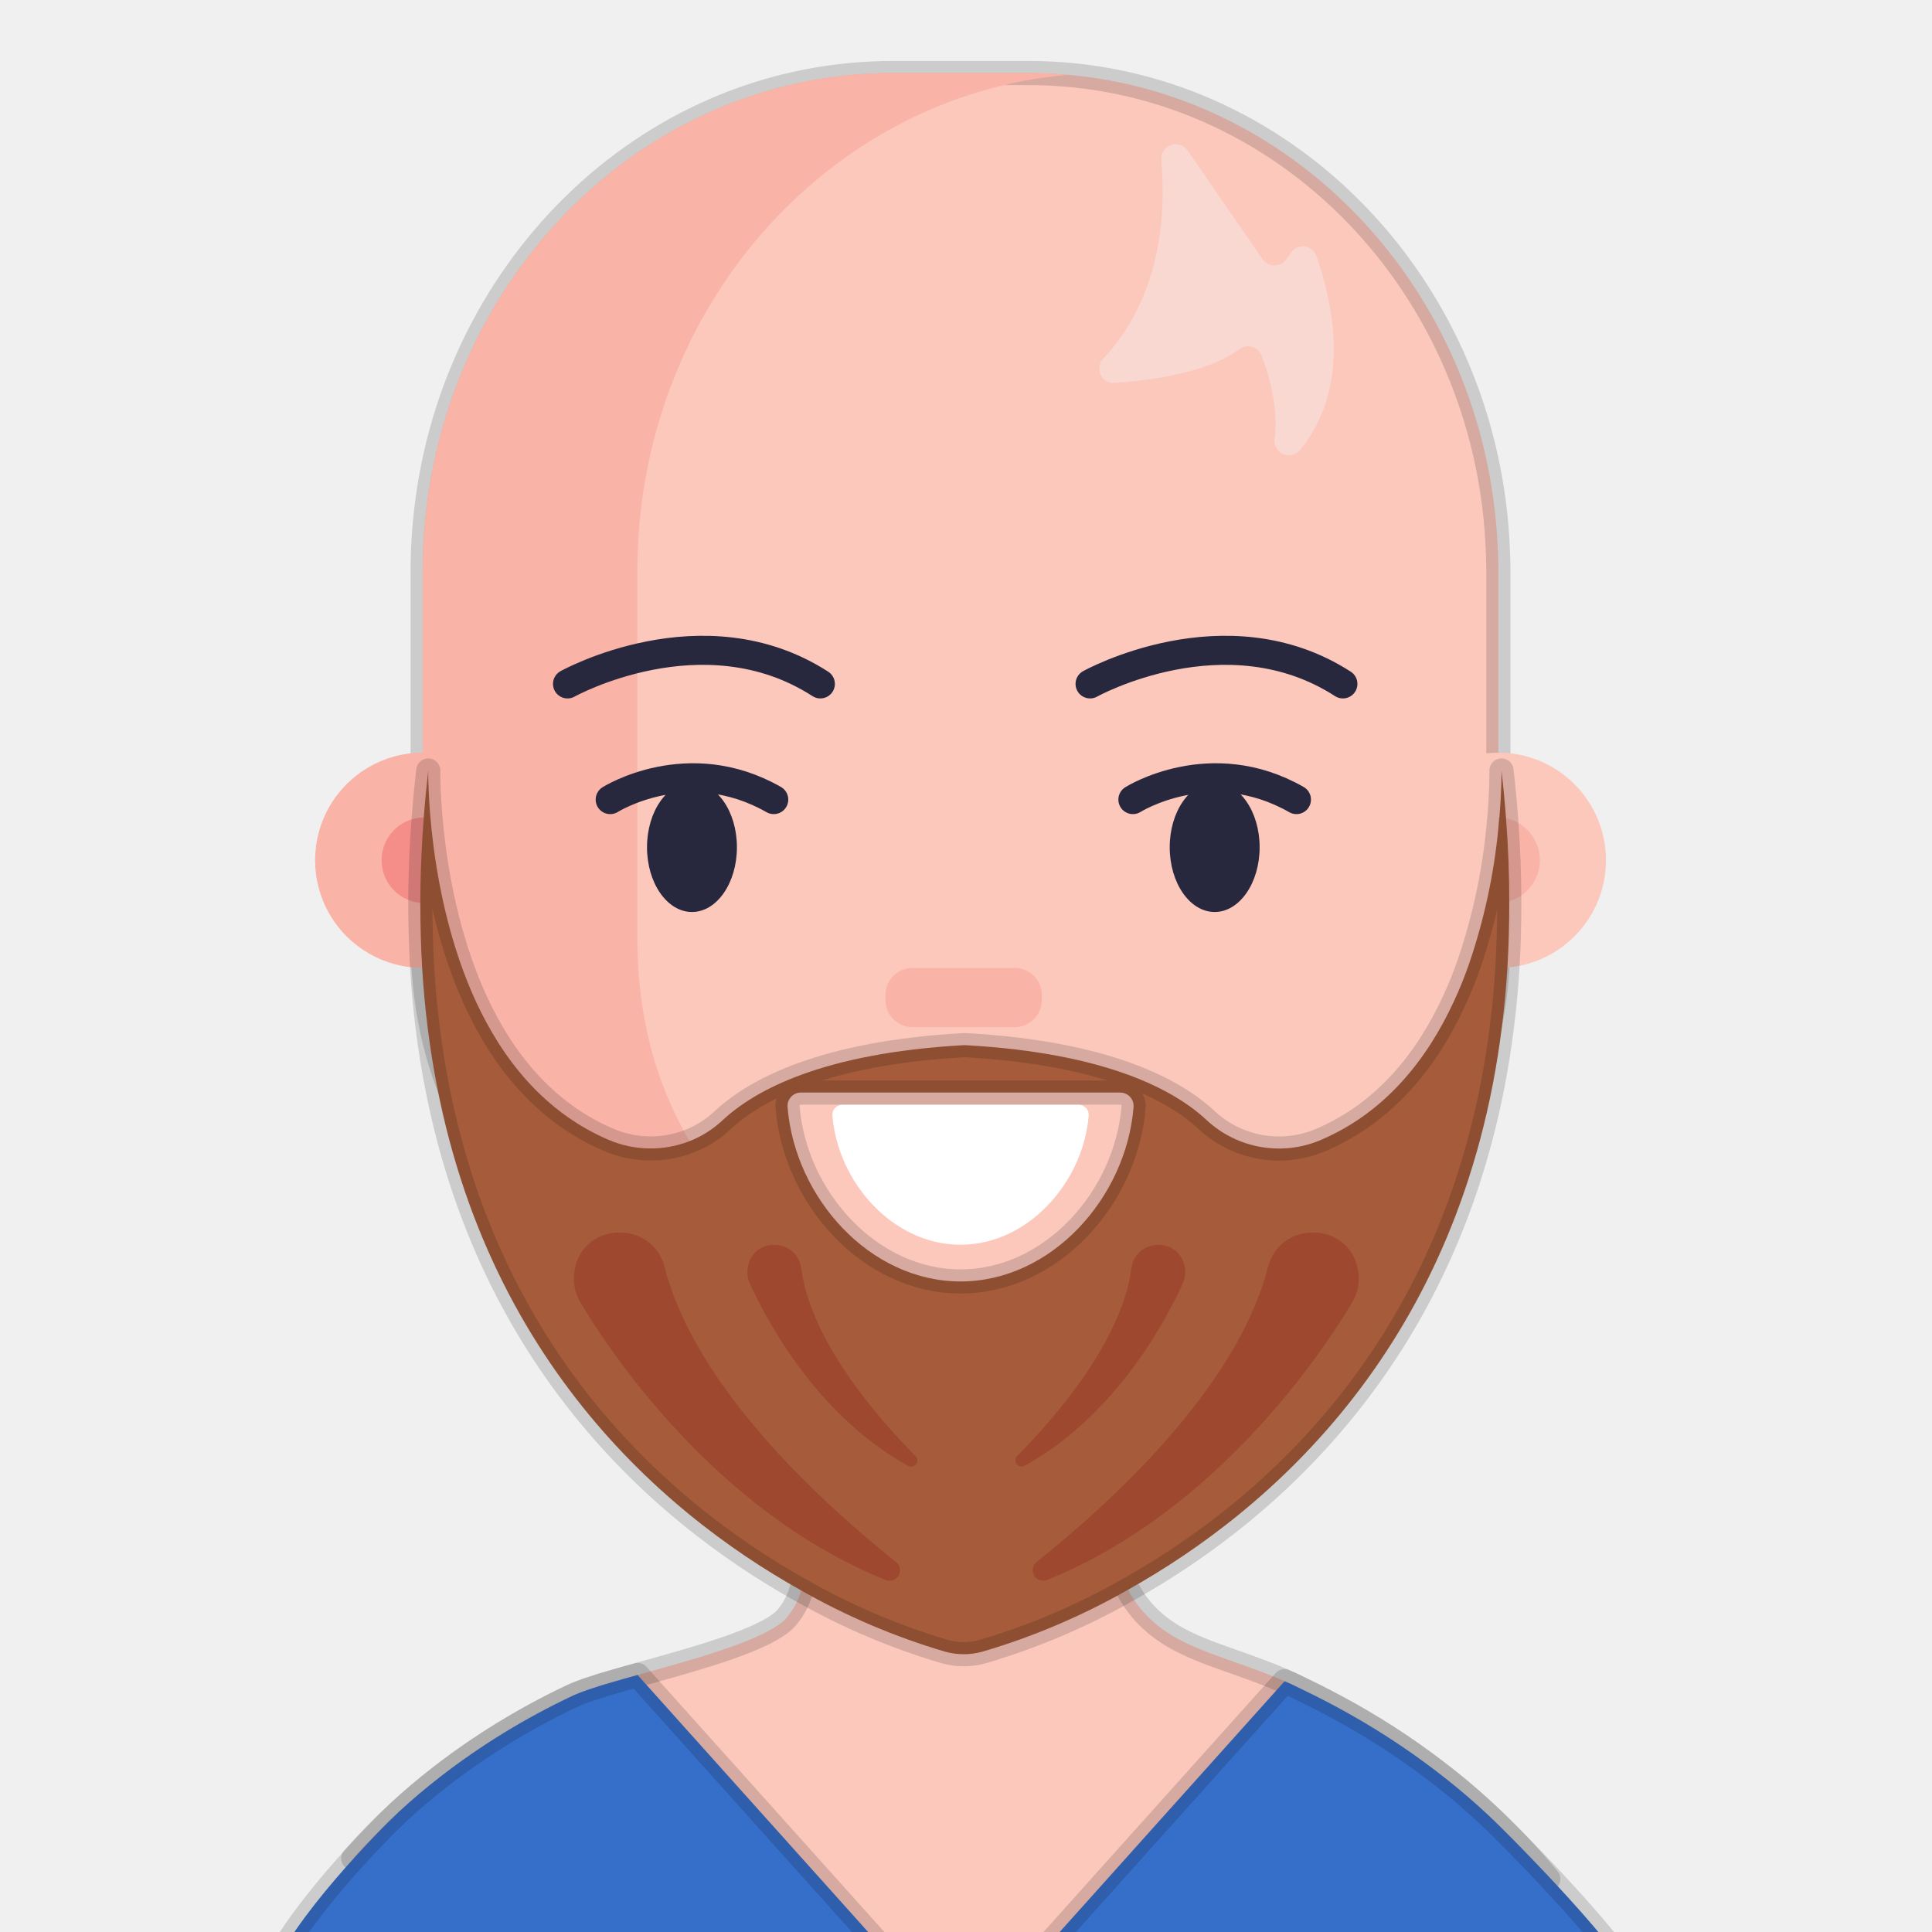
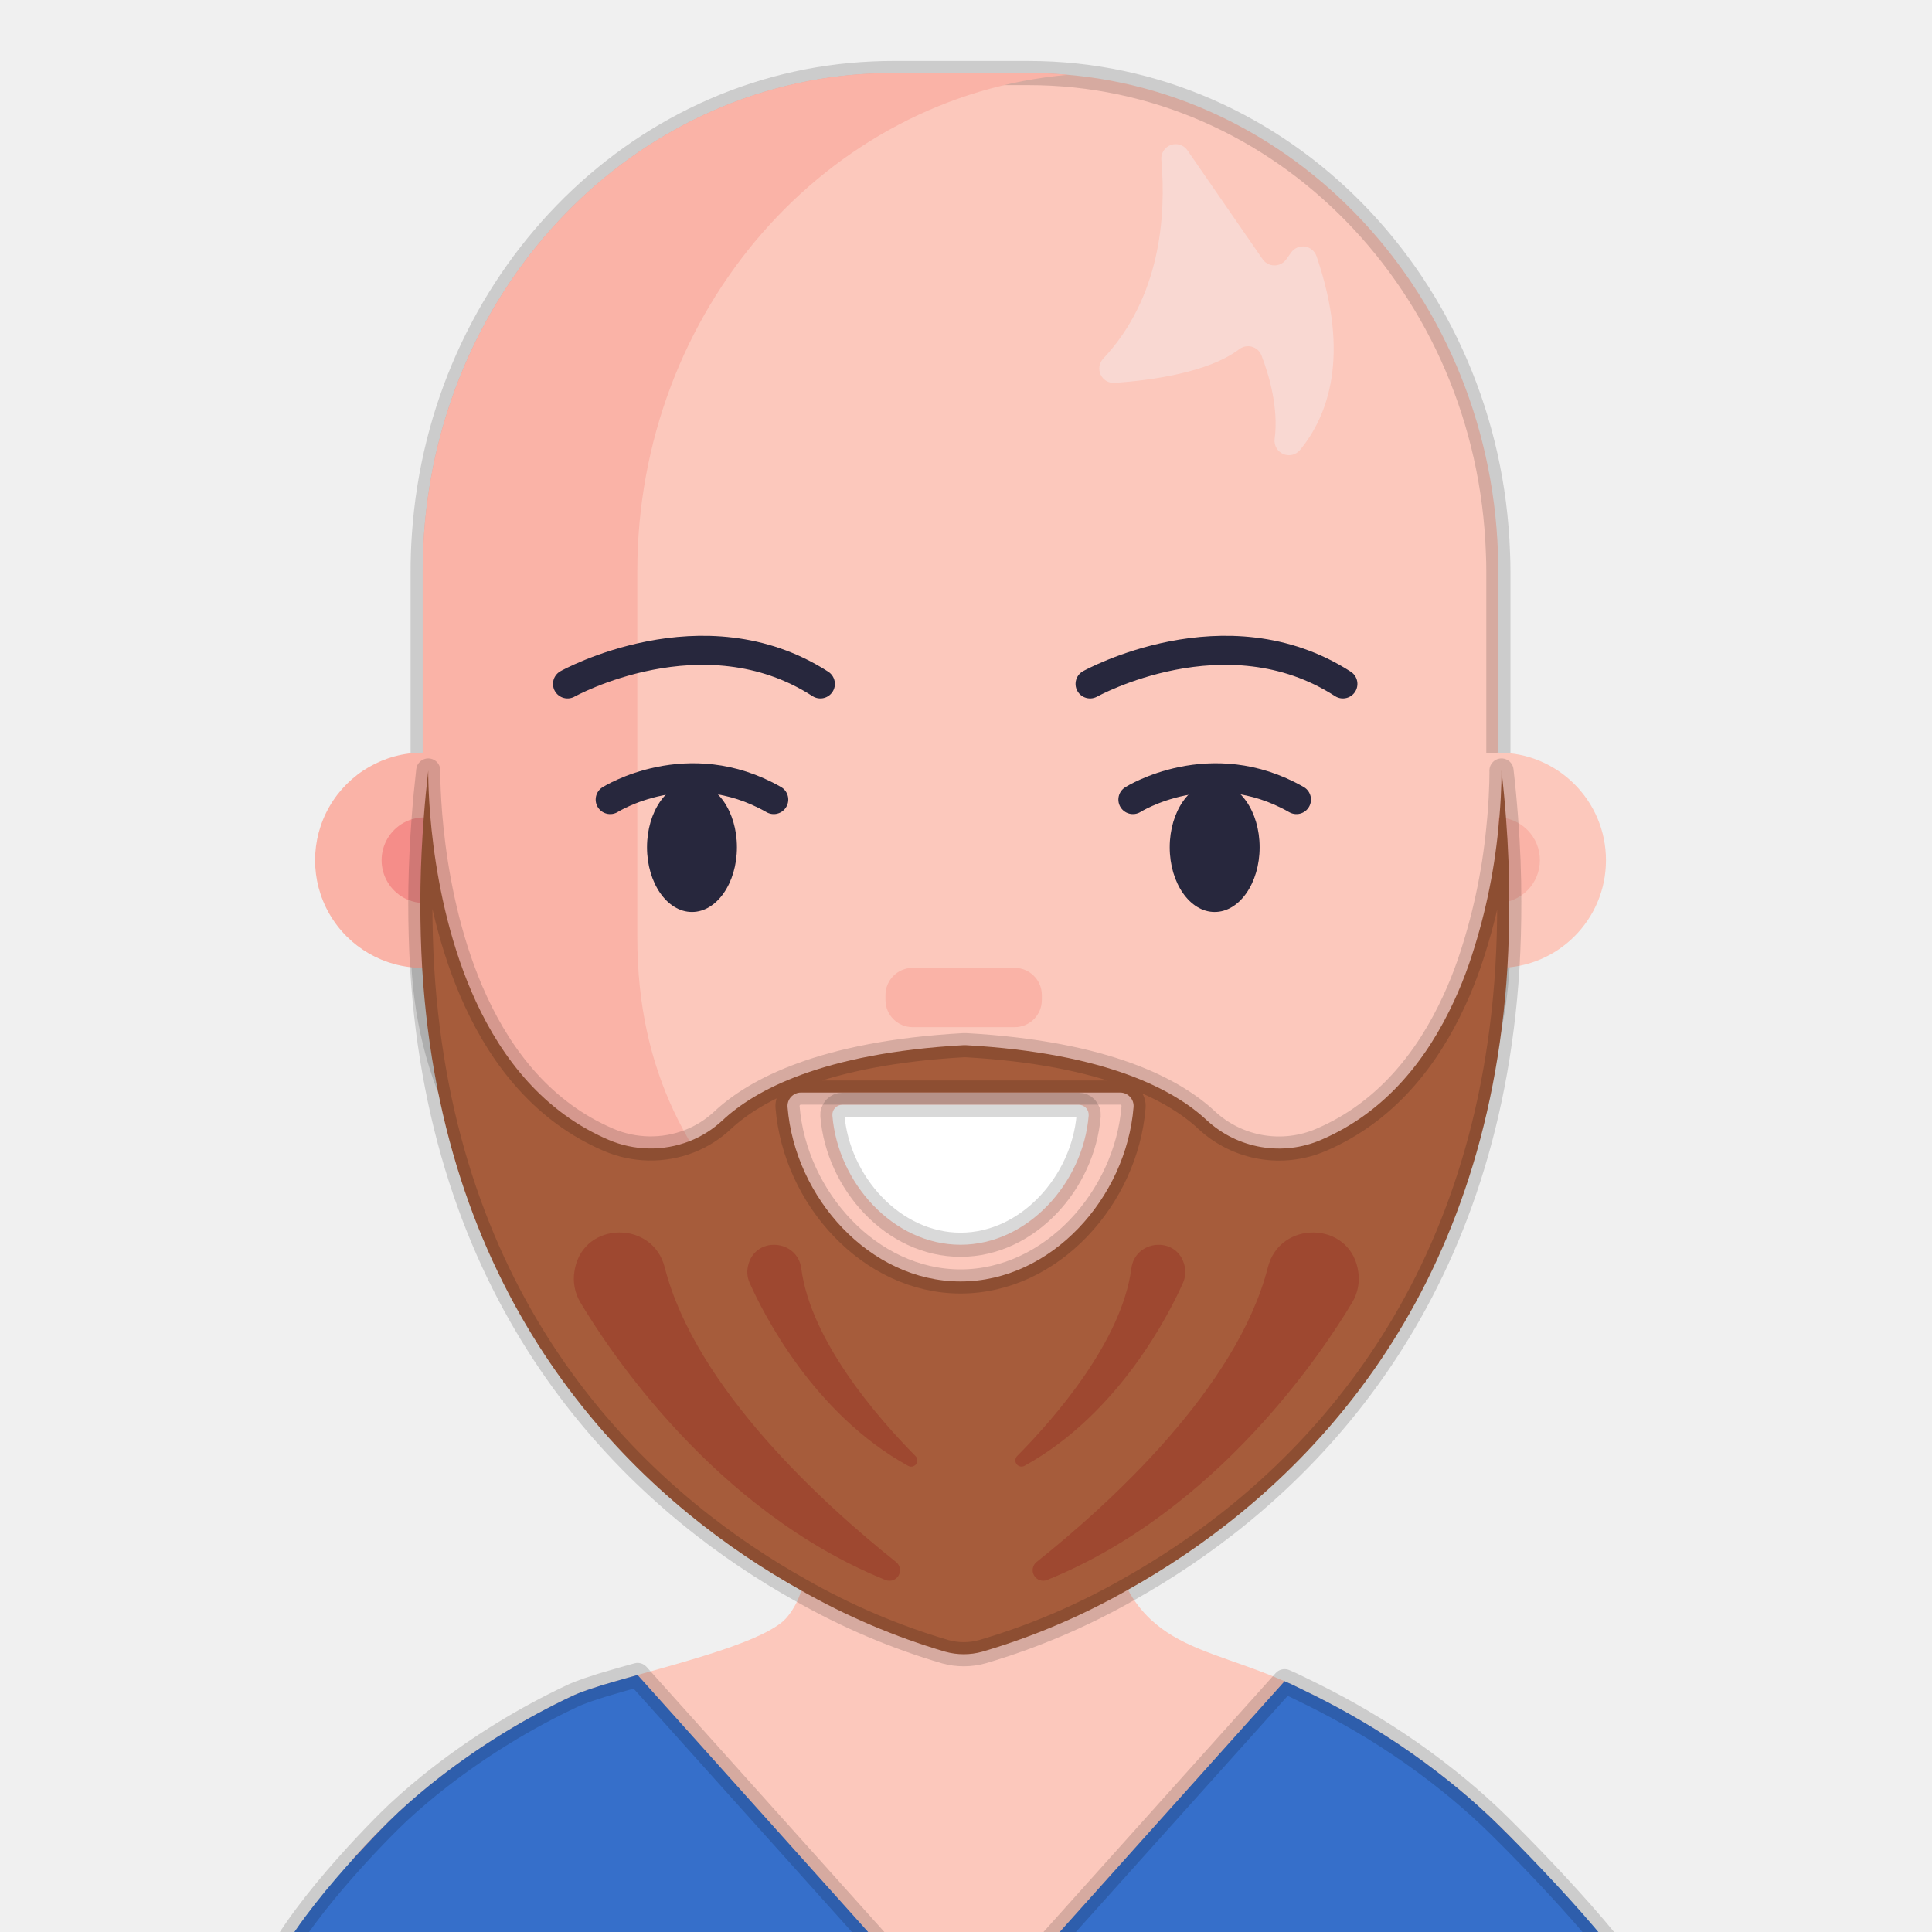
<svg xmlns="http://www.w3.org/2000/svg" id="Layer_1" viewBox="0 0 160 160">
  <defs>
    <style>.cls-1{fill:#fab3a7;}.cls-2{fill:#fcc8bc;}.cls-3{fill:none;stroke:#27273d;stroke-linecap:round;stroke-width:2.406px;}.cls-4{fill:#366fca;}.cls-5{fill:#9e4830;}.cls-6{fill:#fff;}.cls-7{fill:#f9d8d2;}.cls-8{fill:#a65c3b;}.cls-9{fill:#f58d89;}.cls-10{fill:#27273d;}</style>
  </defs>
  <g id="Avatars">
    <g id="Artboard">
      <g id="Men">
        <g id="Avatar-Users2_27">
          <g id="Icons">
-             <path id="Path" class="cls-2" d="M128.225,155.617c-.688.461-1.413.914-2.128,1.354-28.562,17.546-64.609,17.356-92.984-.492-1.309-.825-2.594-1.684-3.857-2.578,1.188-1.342,2.443-2.624,3.761-3.84,1.089-1.008,2.234-1.979,3.438-2.912,3.394-2.627,7.065-4.875,10.948-6.703.127-.062.268-.124.43-.186l.127-.052c.12-.045.251-.1.385-.144.134-.045.227-.086.344-.124s.302-.103.474-.155l.626-.206.749-.22c.688-.21,1.464-.419,2.265-.646.022-.008.045-.015.069-.021l.973-.268.887-.251c.835-.23,1.688-.478,2.523-.729,3.094-.914,5.985-1.935,7.404-3.022.182-.136.348-.292.495-.464.555-.658.965-1.427,1.203-2.255.372-1.373.529-2.796.464-4.218-.028-1.681-.203-3.4-.258-4.943v-.825c0-.901,0-1.695-.031-2.406h0c-.079-3.324-.285-4.857-.021-5.672.265-.815.966-.908,2.692-1.33.78-.192,1.77-.45,3.018-.87.565-.135,1.14-.228,1.719-.278h0c4.232-.471,14.458-.945,17.631-.093.298.06.579.187.822.371.564.529.88,1.351,1.031,2.368.199,1.354.096,3.056-.107,4.871-.168,1.516-.406,3.094-.602,4.641-.235,1.553-.35,3.122-.344,4.692.004.757.133,1.509.382,2.224.187.487.407.962.657,1.42.483.904,1.109,1.725,1.853,2.43,2.31,2.193,5.459,2.949,9.03,4.297.688.254,1.375.533,2.093.853l.227.1.313.137c.278.134.557.265.832.402.053.022.104.048.155.076,1.313.633,2.583,1.294,3.809,1.983,2.861,1.603,5.587,3.435,8.154,5.476,1.182.938,2.313,1.918,3.386,2.925,1.77,1.648,3.428,3.412,4.964,5.28h0Z" stroke="#000" stroke-opacity="0.15" stroke-width="2" stroke-linejoin="round" />
+             <path id="Path" class="cls-2" d="M128.225,155.617c-.688.461-1.413.914-2.128,1.354-28.562,17.546-64.609,17.356-92.984-.492-1.309-.825-2.594-1.684-3.857-2.578,1.188-1.342,2.443-2.624,3.761-3.84,1.089-1.008,2.234-1.979,3.438-2.912,3.394-2.627,7.065-4.875,10.948-6.703.127-.062.268-.124.43-.186l.127-.052c.12-.045.251-.1.385-.144.134-.045.227-.086.344-.124s.302-.103.474-.155l.626-.206.749-.22c.688-.21,1.464-.419,2.265-.646.022-.008.045-.015.069-.021l.973-.268.887-.251c.835-.23,1.688-.478,2.523-.729,3.094-.914,5.985-1.935,7.404-3.022.182-.136.348-.292.495-.464.555-.658.965-1.427,1.203-2.255.372-1.373.529-2.796.464-4.218-.028-1.681-.203-3.4-.258-4.943v-.825c0-.901,0-1.695-.031-2.406h0c-.079-3.324-.285-4.857-.021-5.672.265-.815.966-.908,2.692-1.33.78-.192,1.77-.45,3.018-.87.565-.135,1.14-.228,1.719-.278h0c4.232-.471,14.458-.945,17.631-.093.298.06.579.187.822.371.564.529.88,1.351,1.031,2.368.199,1.354.096,3.056-.107,4.871-.168,1.516-.406,3.094-.602,4.641-.235,1.553-.35,3.122-.344,4.692.004.757.133,1.509.382,2.224.187.487.407.962.657,1.42.483.904,1.109,1.725,1.853,2.43,2.31,2.193,5.459,2.949,9.03,4.297.688.254,1.375.533,2.093.853l.227.1.313.137c.278.134.557.265.832.402.053.022.104.048.155.076,1.313.633,2.583,1.294,3.809,1.983,2.861,1.603,5.587,3.435,8.154,5.476,1.182.938,2.313,1.918,3.386,2.925,1.77,1.648,3.428,3.412,4.964,5.28h0Z" />
            <path id="Path-2" class="cls-2" d="M124.089,47.333v30.295c0,22.602-17.988,29.841-31.099,41.336-7.659,6.837-19.229,6.837-26.888,0-13.111-11.495-31.099-18.745-31.099-41.336v-30.295c0-1.031.034-2.062.107-3.052,1.43-20.811,17.407-37.345,37.183-38.194.533-.028,1.076-.038,1.616-.038h11.275c21.003,0,38.115,17.662,38.871,39.748.024.512.034,1.021.034,1.537Z" stroke="#000" stroke-opacity="0.15" stroke-width="2" stroke-linejoin="round" />
            <path id="Path-3" class="cls-1" d="M52.779,77.631v-30.298c0-21.636,15.685-39.39,35.654-41.137-1.072-.103-2.155-.148-3.252-.148h-11.275c-21.484,0-38.899,18.487-38.899,41.284v14.998c-3.184,0-6.127,1.699-7.719,4.457s-1.592,6.156,0,8.913,4.535,4.457,7.719,4.457h.086c1.292,20.625,18.398,27.758,31.01,38.806,6.387,5.603,15.098,6.624,22.344,3.049-1.646-.81-3.178-1.836-4.555-3.049-13.128-11.492-31.113-18.745-31.113-41.333Z" />
            <circle id="Oval" class="cls-2" cx="124.086" cy="71.244" r="8.913" />
            <path id="Path-4" class="cls-3" d="M47,56.638s11.234-6.26,20.938,0" />
            <path id="Path-5" class="cls-3" d="M90.275,56.638s11.237-6.26,20.938,0" />
            <rect id="Rectangle" class="cls-1" x="73.331" y="80.157" width="12.949" height="4.909" rx="2.251" ry="2.251" />
            <path id="Path-6" class="cls-9" d="M35.261,67.696c-1.293-.04-2.506.627-3.164,1.74s-.658,2.497,0,3.611c.658,1.114,1.871,1.781,3.164,1.74v-7.092Z" />
            <path id="Path-7" class="cls-1" d="M124.089,74.781c1.915-.06,3.437-1.63,3.437-3.546s-1.522-3.486-3.437-3.546v7.092Z" />
            <ellipse id="Oval-2" class="cls-10" cx="57.306" cy="70.168" rx="3.723" ry="5.359" />
            <ellipse id="Oval-3" class="cls-10" cx="100.594" cy="70.168" rx="3.723" ry="5.359" />
            <path id="Path-8" class="cls-3" d="M50.534,66.218s6.432-4.063,13.544,0" />
            <path id="Path-9" class="cls-3" d="M93.822,66.218s6.435-4.063,13.544,0" />
            <path id="Shape" class="cls-8" d="M124.722,67.755c-.096-1.292-.221-2.608-.375-3.946,0,0,.028,1.516-.175,3.888-.025.28-.053.572-.083.877-.367,3.831-1.182,7.606-2.427,11.247-.361,1.031-.77,2.062-1.234,3.059-2.2,4.782-5.638,9.202-11,11.509-3.205,1.39-6.928.755-9.491-1.619-2.64-2.472-8.25-5.555-19.938-6.212h-.213c-11.688.657-17.294,3.74-19.938,6.212-.798.749-1.732,1.339-2.75,1.739-2.167.842-4.578.799-6.713-.12-5.335-2.293-8.766-6.682-10.966-11.437-4.125-8.938-3.953-19.143-3.953-19.143-.151,1.32-.275,2.617-.371,3.891-.038.498-.072.99-.103,1.482-.119,1.911-.18,3.771-.182,5.579,0,1.849.05,3.648.151,5.397.103,1.719.261,3.389.464,5.008,3.297,26.214,19.068,39.933,30.937,46.554,3.764,2.143,7.763,3.843,11.918,5.067,1.003.278,2.063.278,3.066,0,4.205-1.236,8.251-2.956,12.059-5.125,11.908-6.658,27.692-20.402,30.972-46.599.204-1.604.358-3.251.461-4.94.105-1.767.156-3.584.152-5.452.004-2.218-.085-4.524-.268-6.916ZM66.329,90.48h26.434c.312-.001.611.129.822.358.212.229.318.537.291.848-.608,7.501-6.792,14.438-14.327,14.438h0c-7.535,0-13.719-6.944-14.327-14.438-.026-.31.079-.617.289-.846.21-.229.507-.36.818-.361h0Z" stroke="#000" stroke-opacity="0.15" stroke-width="2" stroke-linejoin="round" />
-             <path id="Path-10" class="cls-6" d="M69.76,91.494c-.231-.001-.452.095-.609.265-.157.17-.235.398-.216.628.45,5.555,5.029,10.697,10.612,10.697h0c5.582,0,10.161-5.156,10.612-10.697.019-.23-.059-.458-.216-.628-.157-.17-.378-.266-.609-.265h-19.573Z" />
+             <path id="Path-10" class="cls-6" d="M69.76,91.494c-.231-.001-.452.095-.609.265-.157.17-.235.398-.216.628.45,5.555,5.029,10.697,10.612,10.697h0c5.582,0,10.161-5.156,10.612-10.697.019-.23-.059-.458-.216-.628-.157-.17-.378-.266-.609-.265h-19.573Z" stroke="#000" stroke-opacity="0.15" stroke-width="2" stroke-linejoin="round" />
            <path id="Path-11" class="cls-4" d="M136.097,166.972c-28.562,17.546-84.609,17.356-112.984-.492-1.309-.825.406-1.684-.857-2.578,1.744-4.902,9.443-12.624,10.761-13.84,1.089-1.008,2.234-1.979,3.438-2.912,3.394-2.627,7.065-4.875,10.948-6.703.127-.062.268-.124.43-.186l.127-.052c.12-.045.251-.1.385-.144.134-.045.227-.086.344-.124s.302-.103.474-.155l.626-.206.749-.22c.688-.21,1.464-.419,2.265-.646l23.585,26.297c.876.976,2.126,1.533,3.438,1.533s2.561-.557,3.438-1.533l23.121-25.781.227.1.313.138c.278.134.557.265.832.402.053.022.105.048.155.076,1.313.632,2.583,1.294,3.809,1.983,2.862,1.605,5.59,3.439,8.157,5.483,1.182.938,2.313,1.918,3.386,2.925,1.77,1.648,11.739,11.663,12.964,15.28-.688.461.587.914-.128,1.354Z" stroke="#000" stroke-opacity="0.15" stroke-width="2" stroke-linejoin="round" />
            <path id="Path-12" class="cls-7" d="M96.177,13.226c.406,4.654-.062,11.399-4.812,16.476-.337.356-.423.882-.214,1.326.208.444.667.716,1.156.684,3.149-.223,7.769-.877,10.312-2.784.296-.233.684-.312,1.047-.215s.659.361.799.71c.643,1.667,1.437,4.372,1.093,6.951-.059.528.238,1.031.729,1.234.491.203,1.057.057,1.388-.358,2.279-2.784,4.194-7.752,1.351-16.039-.145-.418-.51-.721-.948-.788-.438-.066-.876.115-1.139.471l-.433.605c-.23.309-.594.488-.979.482s-.743-.197-.963-.513l-6.225-9.02c-.307-.442-.873-.623-1.379-.441-.506.182-.828.681-.783,1.218Z" />
            <path id="Path-13" class="cls-5" d="M48.055,107.846c2.32,3.895,11.082,17.256,25.283,23.004.403.161.863.002,1.08-.373.217-.375.126-.853-.214-1.122-5.998-4.778-16.603-14.396-19.157-24.406-.99-3.895-6.648-3.826-7.435.113,0,.062-.024.124-.034.186-.155.896.014,1.817.478,2.599Z" />
            <path id="Path-14" class="cls-5" d="M62.084,106.248c1.079,2.427,5.256,10.818,13.128,15.149.223.123.503.062.656-.142s.133-.489-.048-.669c-3.163-3.197-8.673-9.536-9.463-15.544-.309-2.338-3.609-2.688-4.342-.45l-.031.107c-.155.512-.12,1.063.1,1.55Z" />
            <path id="Path-15" class="cls-5" d="M111.993,107.846c-2.317,3.895-11.083,17.256-25.283,23.004-.402.157-.858-.003-1.074-.377-.216-.374-.126-.849.211-1.118,5.998-4.778,16.6-14.396,19.154-24.406.993-3.895,6.652-3.826,7.439.113,0,.062.024.124.034.186.156.896-.015,1.818-.481,2.599Z" />
            <path id="Path-16" class="cls-5" d="M97.968,106.248c-1.079,2.427-5.259,10.818-13.131,15.149-.223.118-.499.055-.649-.147-.151-.202-.132-.484.044-.664,3.162-3.197,8.669-9.536,9.463-15.544.309-2.338,3.609-2.688,4.338-.45.014.035.025.07.034.107.154.512.118,1.062-.1,1.55Z" />
          </g>
        </g>
      </g>
    </g>
  </g>
</svg>
